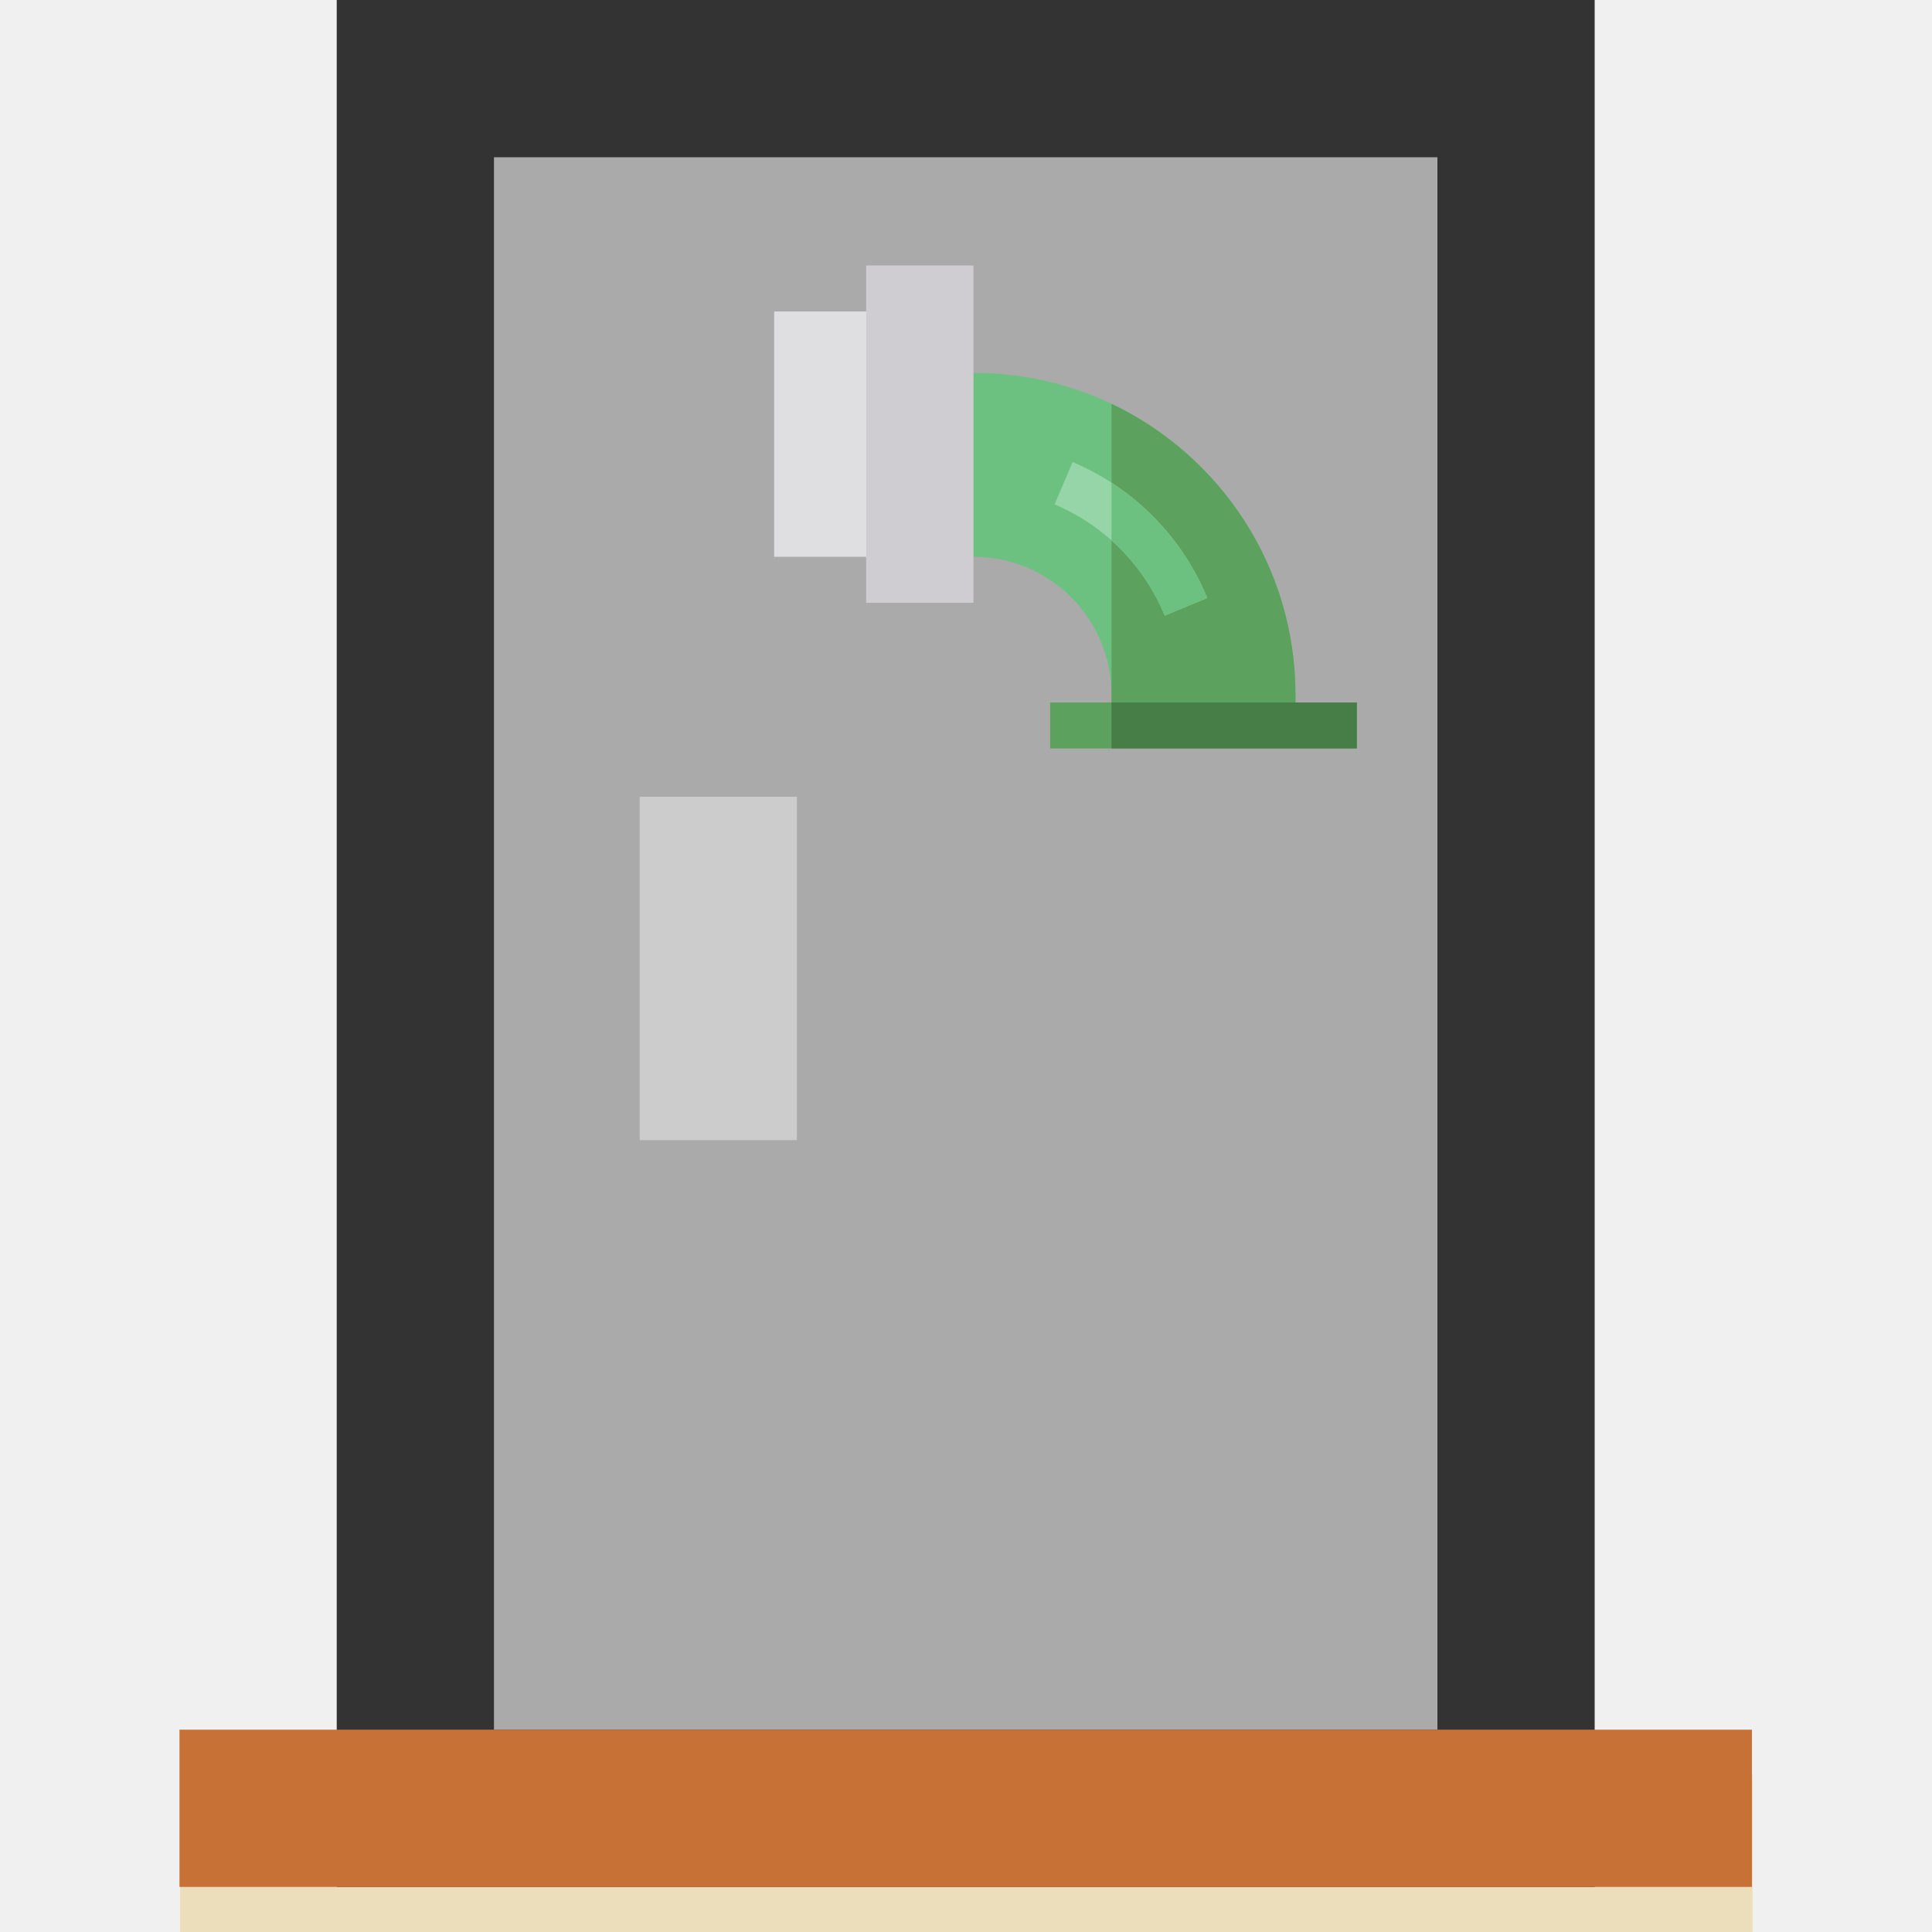
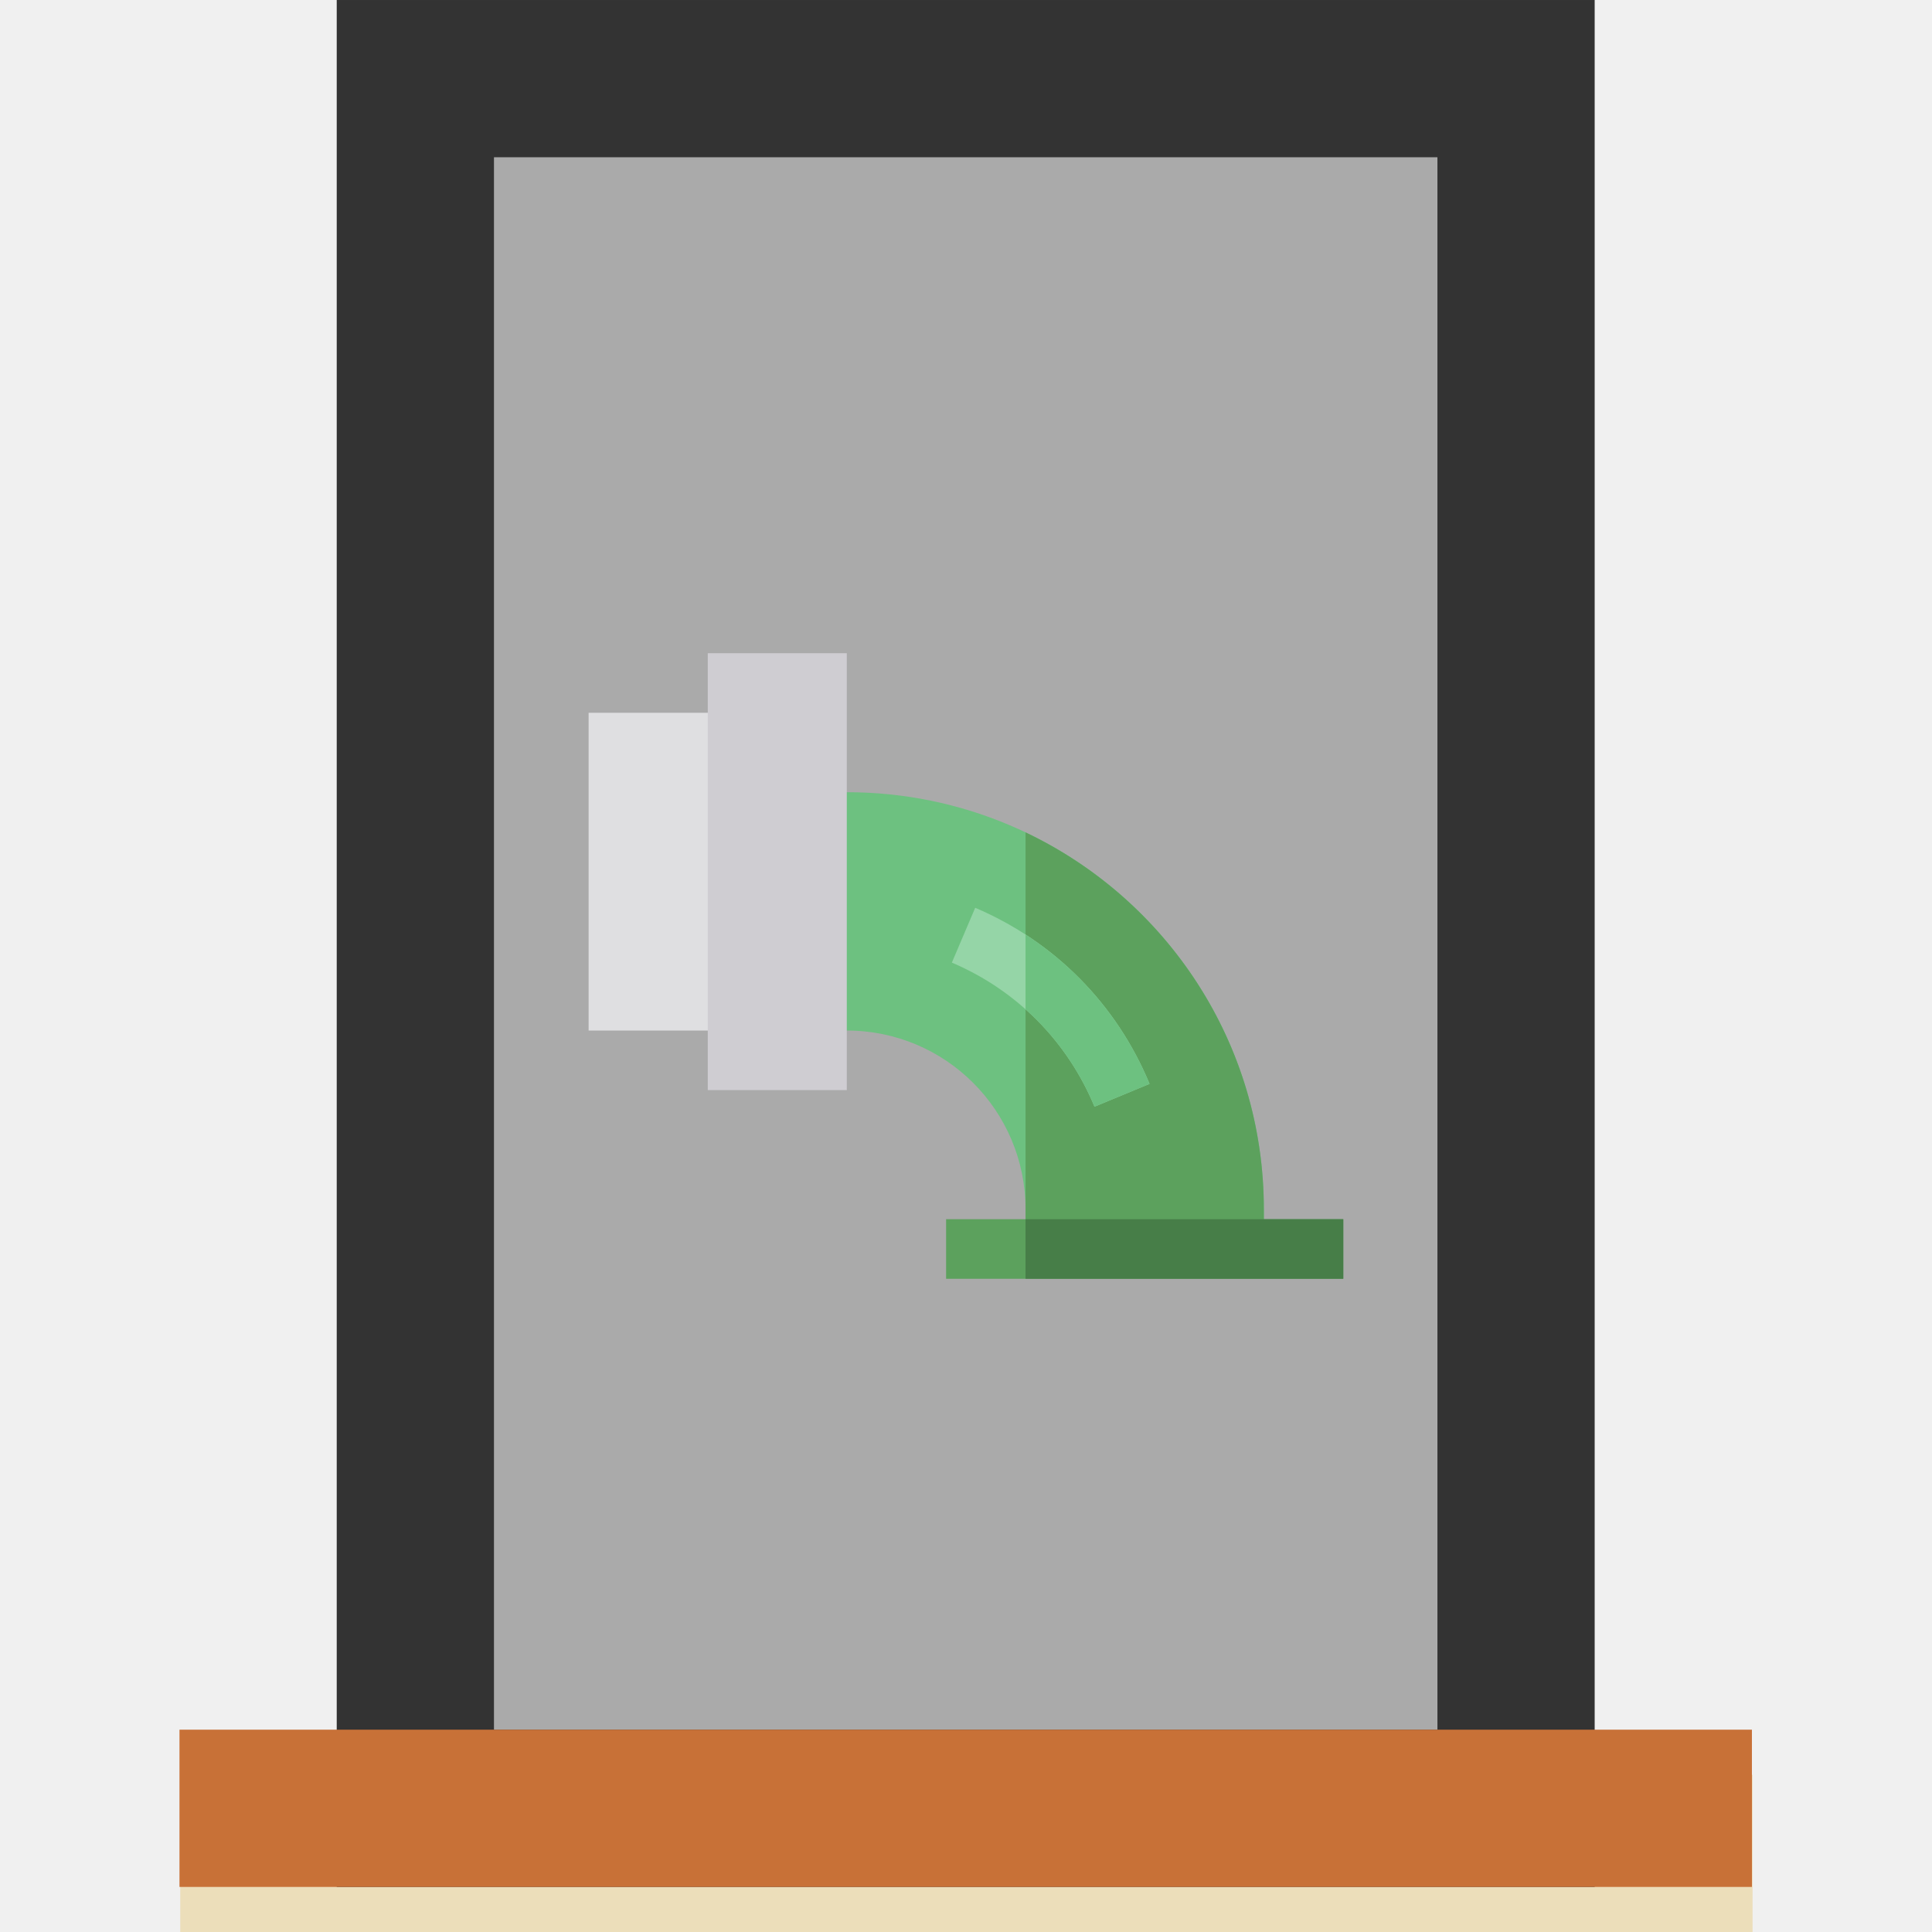
<svg xmlns="http://www.w3.org/2000/svg" version="1.1" viewBox="0 0 128 128" xml:space="preserve">
  <g transform="matrix(1.7363 0 0 1.7363 -44.778 -47.227)">
    <g transform="matrix(6,0,0,6,16,-6215.2)">
      <path transform="matrix(.13043 0 0 .13043 -.57497 1038)" d="m25.706 108.77h76.664" fill="none" stroke="#c87137" stroke-width="7.667" style="mix-blend-mode:color-burn" />
      <rect x="4.273" y="1040.9" width="7" height="11" fill="#aaa" stroke="#333" />
      <path d="m2.773 1051.9h10" fill="none" stroke="#c87137" />
    </g>
-     <rect transform="matrix(6,0,0,6,16.015,-6214.2)" x="5.697" y="1045.3" width="1" height="2.184" fill="#ccc" style="paint-order:normal" />
-   </g>
-   <g transform="matrix(.33948 0 0 .33948 51.675 12.515)" display="none">
-     <path d="m64 108c-24 0-40-12-40-32s41.882-23.478 32-60c0 0 32 20 24 44 0 0 8.563-10.414 12-16 0 0 12 12 12 32s-16 32-40 32z" fill="#eb650d" />
-     <path d="m88 60c4 8 24 28-8 28-8 0 4-20 8-28z" fill="#e98616" />
-     <path d="m80 72c-16-16 0-24-16-44 4 20-28 36-28 52s12 24 28 24 24.335-22.671 16-32z" fill="#f1b014" />
-     <path d="m64 96c-16 0-16-20 0-40 0 20 16 40 0 40z" fill="#f3f40f" />
-   </g>
-   <g transform="matrix(.33218 0 0 .33218 51.732 13.31)" display="none">
-     <g transform="matrix(1.659,0,0,1.659,-49.861,-76.632)" display="inline">
-       <path d="m88 92c0 10.665-8.646 19.311-19.311 19.311-10.665 0-19.311-8.646-19.311-19.311 0-10.109 19.201-33.475 19.201-38.576 0 4.928 19.42 27.947 19.42 38.576z" fill="#3581c8" stroke-width="1.404" />
-       <path d="m69.247 60.906c4.741 10.081 23.201 27.001 9.865 29.912-13.336 2.912-9.231-21.652-9.865-29.912z" fill="#529add" stroke-width="1.404" />
-       <path d="m68.58 53.424c2.678 23.584-9.569 57.459 2.217 57.712 9.166-0.53 17.204-8.732 17.204-19.136-0.534-11.421-13.523-24.535-19.42-38.576z" fill="#529add" fill-opacity=".613" stroke-width="1.784" />
-       <path d="m70.024 62.492c4.741 10.081 15.831 21.122 7.847 22.104s-7.213-13.843-7.847-22.104z" fill="#87bce1" stroke-width="1.404" />
-       <path d="m57.296 80.816c-13.197 14.858-0.469 27.086 8.806 28.007-3.935-3.086-13.66-10.301-8.806-28.007z" fill="#2b68a3" stroke-width="1.404" />
-     </g>
-   </g>
-   <g transform="matrix(1.1551 0 0 1.1551 -6.4557 -19.583)" display="none">
-     <path d="m61.864 31.913c-4.84 0.803-5.567 3.619-5.596 3.736 2.445 10.56 14.943 20.672 22.473 23.028 2.303-0.025 4.219-5.219 4.327-5.814-0.883-1.741-4.638-4.471-6.582-4.327-1.304 1.114-3.105 2.301-3.883 2.423-5.211-2.548-8.12-7.436-8.23-8.364-0.064-0.521 2.741-2.935 2.623-4.191-1.138-2.865-3.024-5.379-5.131-6.492z" fill="#fc0" stroke-width=".314" />
  </g>
  <style type="text/css">
	.st0{fill:#77B3D4;}
	.st1{opacity:0.2;}
	.st2{fill:#231F20;}
	.st3{fill:#FFFFFF;}
</style>
-   <g transform="matrix(1.0667 0 0 1.0667 56.398 16.824)" display="none">
-     <path d="m26.87 12.49-10 18c-0.18 0.32-0.51 0.51-0.87 0.51-0.08 0-0.17-0.01-0.25-0.03-0.44-0.12-0.75-0.51-0.75-0.97v-11h-9c-0.34 0-0.65-0.17-0.84-0.45-0.18-0.28-0.21-0.64-0.08-0.95l7-16c0.16-0.36 0.52-0.6 0.92-0.6h6c0.33 0 0.64 0.16 0.83 0.44 0.18 0.27 0.22 0.62 0.1 0.93l-3.45 8.63h9.52c0.35 0 0.68 0.19 0.86 0.49 0.18 0.31 0.19 0.69 0.01 1z" fill="#ffb841" />
-   </g>
-   <g transform="translate(-107.51 27.817)">
+   <g transform="matrix(1.2952 0 0 1.2952 -166.68 56.525)">
    <g transform="matrix(.61418 0 0 .61418 138.79 -33.435)">
      <g transform="matrix(.12276 0 0 .12276 32.58 32.408)">
        <path d="m175.16 138.1c156.27 0 282.95 126.68 282.95 282.95v26.948h-161.68v-26.947c0-66.972-54.291-121.26-121.26-121.26h-13.474v-161.68z" fill="#6dc180" />
        <path d="m296.42 165.35v282.65h161.68v-26.947c0-112.87-66.095-210.29-161.68-255.7z" fill="#5ca15d" />
        <polyline points="0 84.211 94.316 84.211 94.316 299.79 0 299.79" fill="#dfdfe1" />
        <rect x="80.842" y="43.789" width="94.316" height="296.42" fill="#cfcdd2" />
        <rect x="242.53" y="427.79" width="269.47" height="40.421" fill="#5ca15d" />
        <rect x="296.42" y="427.79" width="215.58" height="40.421" fill="#477e48" />
        <path d="m343.21 351.44c-18.334-44.262-52.702-78.973-96.773-97.741l15.837-37.19c53.866 22.938 95.873 65.364 118.28 119.46z" fill="#95d5a7" />
        <path d="m296.42 234.67v50.718c20.153 17.989 36.165 40.416 46.786 66.057l37.345-15.468c-17.416-42.045-46.673-77.032-84.131-101.31z" fill="#6dc180" />
      </g>
    </g>
  </g>
</svg>
